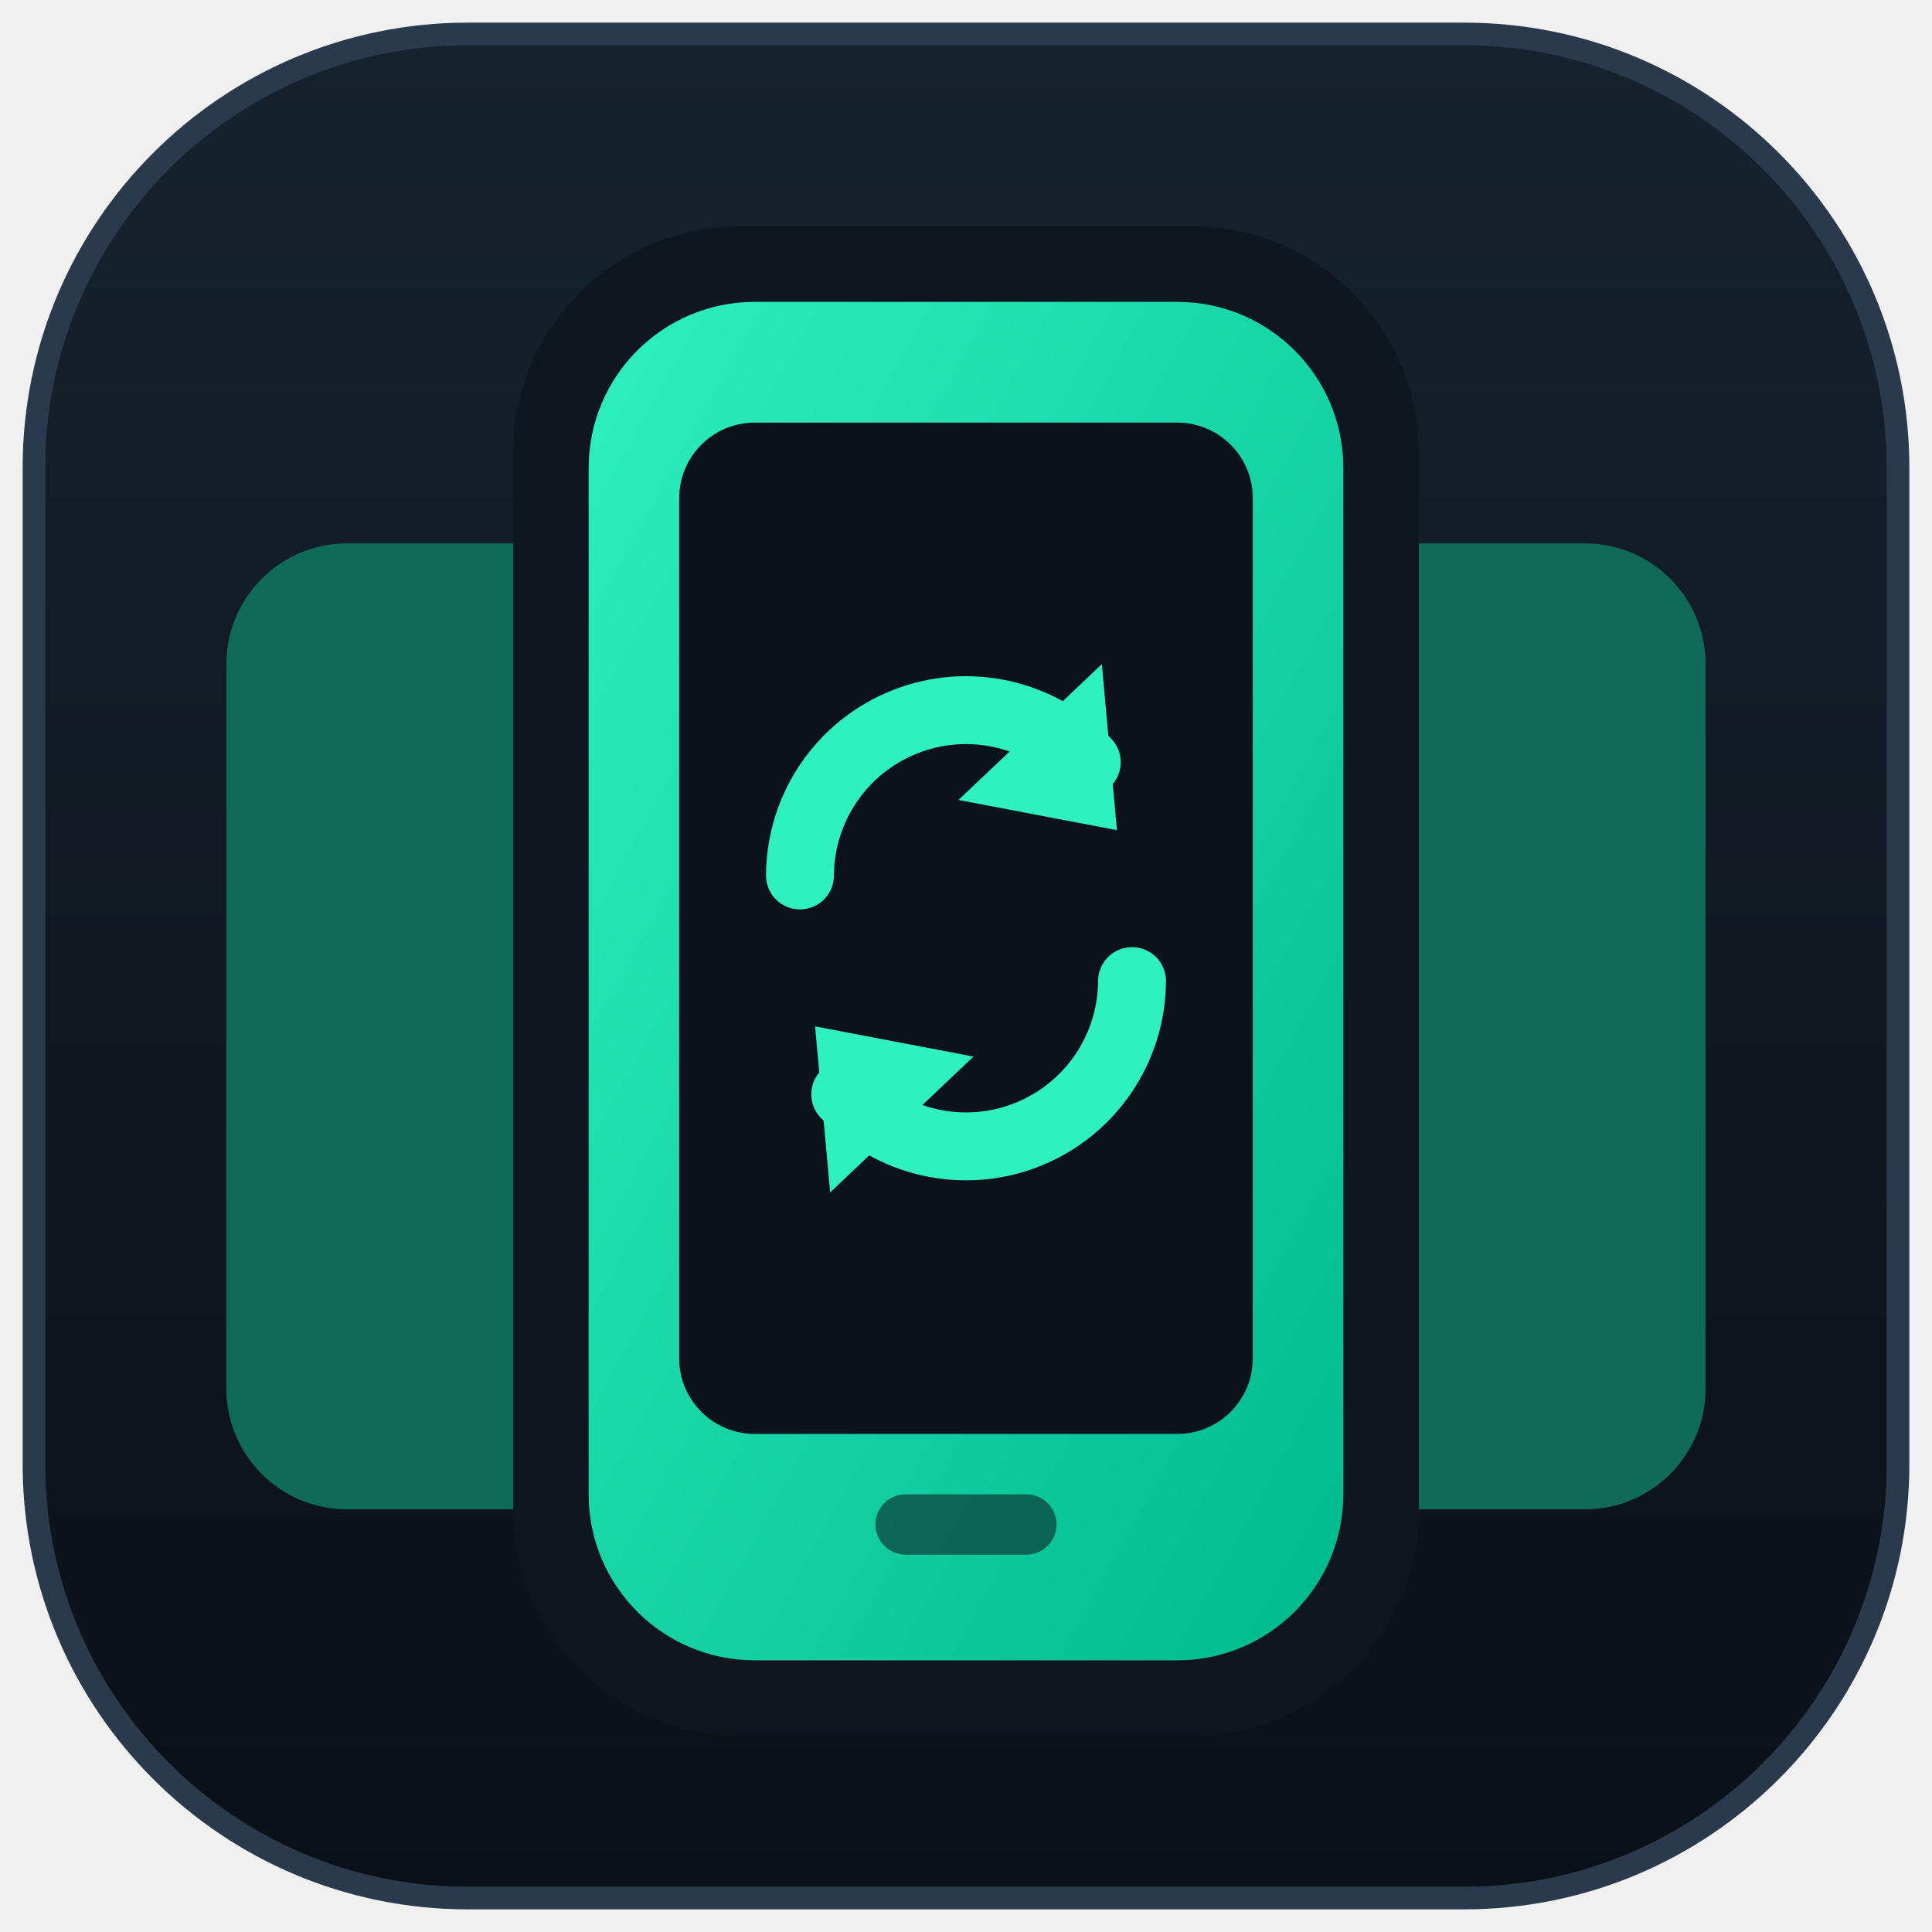
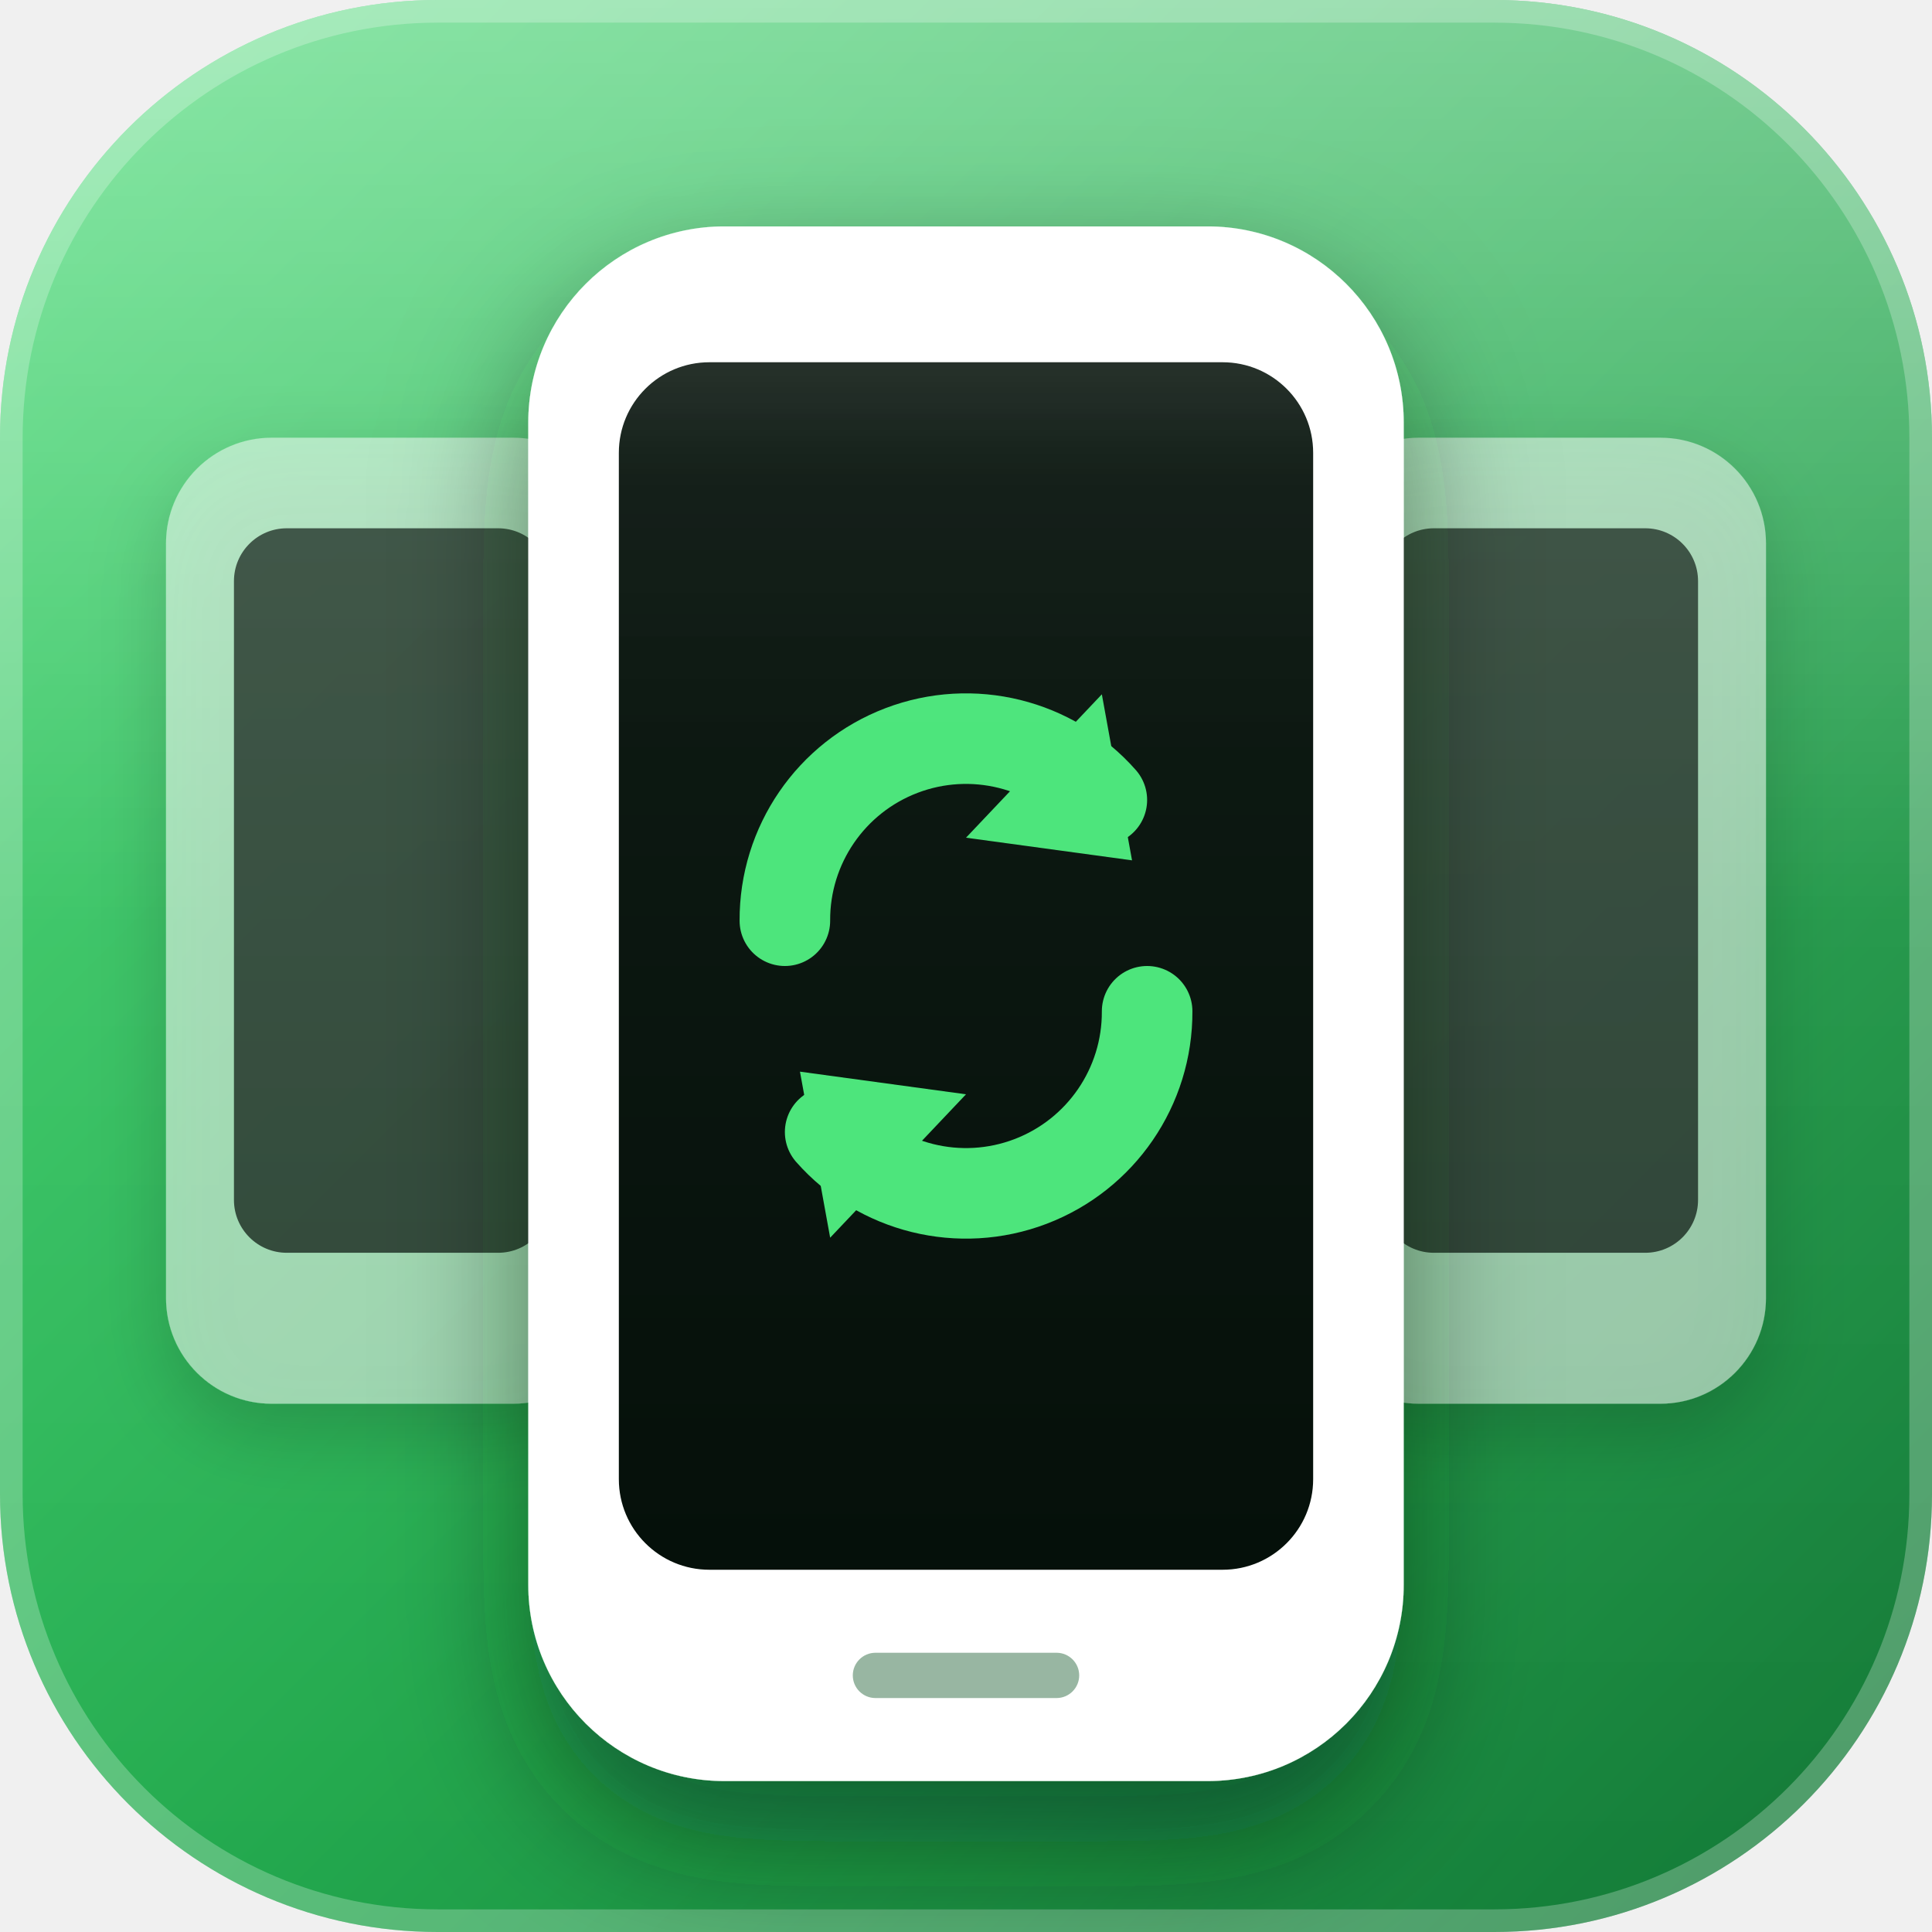
<svg xmlns="http://www.w3.org/2000/svg" viewBox="0 0 256 256">
  <defs>
-     <linearGradient id="bg" x1="0" y1="0" x2="0" y2="1">
-       <stop offset="0" stop-color="#16222e" />
-       <stop offset="1" stop-color="#0a1016" />
+     <linearGradient id="bg" x1="0" y1="0" x2="1" y2="1">
+       <stop offset="0" stop-color="#46DB74" />
+       <stop offset=".55" stop-color="#22A84D" />
+       <stop offset="1" stop-color="#117434" />
    </linearGradient>
-     <linearGradient id="fg" x1="0" y1="0" x2="1" y2="1">
-       <stop offset="0" stop-color="#2ff0bf" />
-       <stop offset="1" stop-color="#00b98d" />
+     <linearGradient id="gloss" x1="0" y1="0" x2="0" y2="1">
+       <stop offset="0" stop-color="#fff" stop-opacity=".38" />
+       <stop offset=".48" stop-color="#fff" stop-opacity=".05" />
+       <stop offset="1" stop-color="#fff" stop-opacity="0" />
    </linearGradient>
+     <linearGradient id="scr" x1="0" y1="0" x2="0" y2="1">
+       <stop offset="0" stop-color="#101C15" />
+       <stop offset="1" stop-color="#05100A" />
+     </linearGradient>
+     <filter id="sh" x="-30%" y="-30%" width="160%" height="160%">
+       <feDropShadow dx="0" dy="8" stdDeviation="9" flood-color="#04240F" flood-opacity=".5" />
+     </filter>
+     <filter id="sh2" x="-30%" y="-30%" width="160%" height="160%">
+       <feDropShadow dx="0" dy="4" stdDeviation="5" flood-color="#04240F" flood-opacity=".35" />
+     </filter>
  </defs>
-   <rect x="4" y="4" width="248" height="248" rx="58" fill="url(#bg)" />
-   <rect x="4.5" y="4.5" width="247" height="247" rx="57.5" fill="none" stroke="#2a3a4c" stroke-width="3" />
-   <rect x="30" y="72" width="70" height="128" rx="16" fill="#0f6b55" />
-   <rect x="156" y="72" width="70" height="128" rx="16" fill="#0f6b55" />
-   <rect x="68" y="30" width="120" height="200" rx="30" fill="#0e1720" />
-   <rect x="78" y="40" width="100" height="180" rx="22" fill="url(#fg)" />
-   <rect x="90" y="56" width="76" height="134" rx="10" fill="#0b1219" />
-   <rect x="116" y="198" width="24" height="8" rx="4" fill="#0b1219" opacity=".55" />
-   <g fill="none" stroke="#2ff0bf" stroke-width="9" stroke-linecap="round" stroke-linejoin="round">
-     <path d="M106 116 a22 22 0 0 1 38 -15" />
-     <path d="M150 130 a22 22 0 0 1 -38 15" />
+   <rect width="256" height="256" rx="58" fill="url(#bg)" />
+   <rect width="256" height="256" rx="58" fill="url(#gloss)" />
+   <rect x="1.5" y="1.5" width="253" height="253" rx="56.5" fill="none" stroke="#fff" stroke-opacity=".25" stroke-width="3" />
+   <g filter="url(#sh2)">
+     <rect x="22" y="58" width="60" height="128" rx="14" fill="#fff" fill-opacity=".5" />
+     <rect x="174" y="58" width="60" height="128" rx="14" fill="#fff" fill-opacity=".5" />
  </g>
-   <path d="M146 88 l2 22 l-21 -4 z" fill="#2ff0bf" />
-   <path d="M110 158 l-2 -22 l21 4 z" fill="#2ff0bf" />
+   <rect x="31" y="70" width="42" height="96" rx="7" fill="url(#scr)" opacity=".7" />
+   <rect x="183" y="70" width="42" height="96" rx="7" fill="url(#scr)" opacity=".7" />
+   <g filter="url(#sh)">
+     <rect x="70" y="30" width="116" height="206" rx="26" fill="#fff" />
+   </g>
+   <rect x="82" y="48" width="92" height="160" rx="12" fill="url(#scr)" />
+   <g fill="none" stroke="#4DE57C" stroke-width="12" stroke-linecap="round" stroke-linejoin="round">
+     <path d="M104 122 a24 24 0 0 1 42 -16" />
+     <path d="M152 134 a24 24 0 0 1 -42 16" />
+   </g>
+   <path d="M146 92 l4 22 l-22 -3 z" fill="#4DE57C" />
+   <path d="M110 164 l-4 -22 l22 3 z" fill="#4DE57C" />
+   <rect x="113" y="219" width="30" height="6" rx="3" fill="#1B5E31" opacity=".45" />
+   <rect x="70" y="30" width="116" height="70" rx="26" fill="url(#gloss)" opacity=".45" />
</svg>
